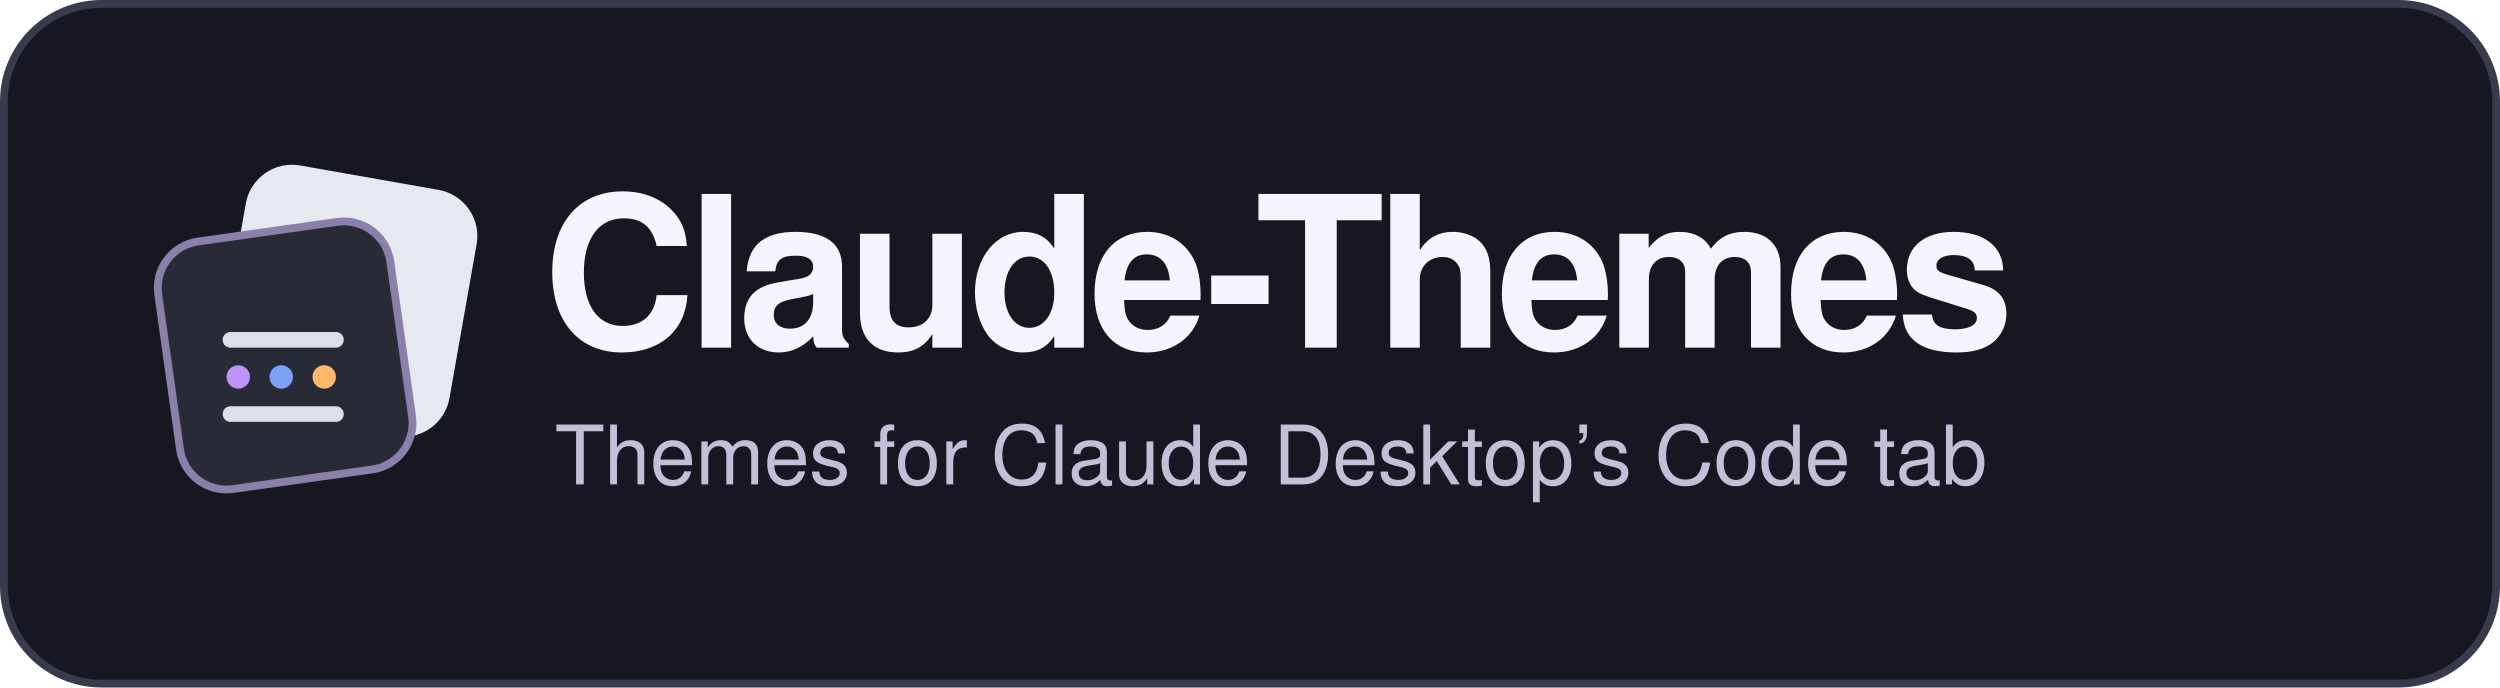
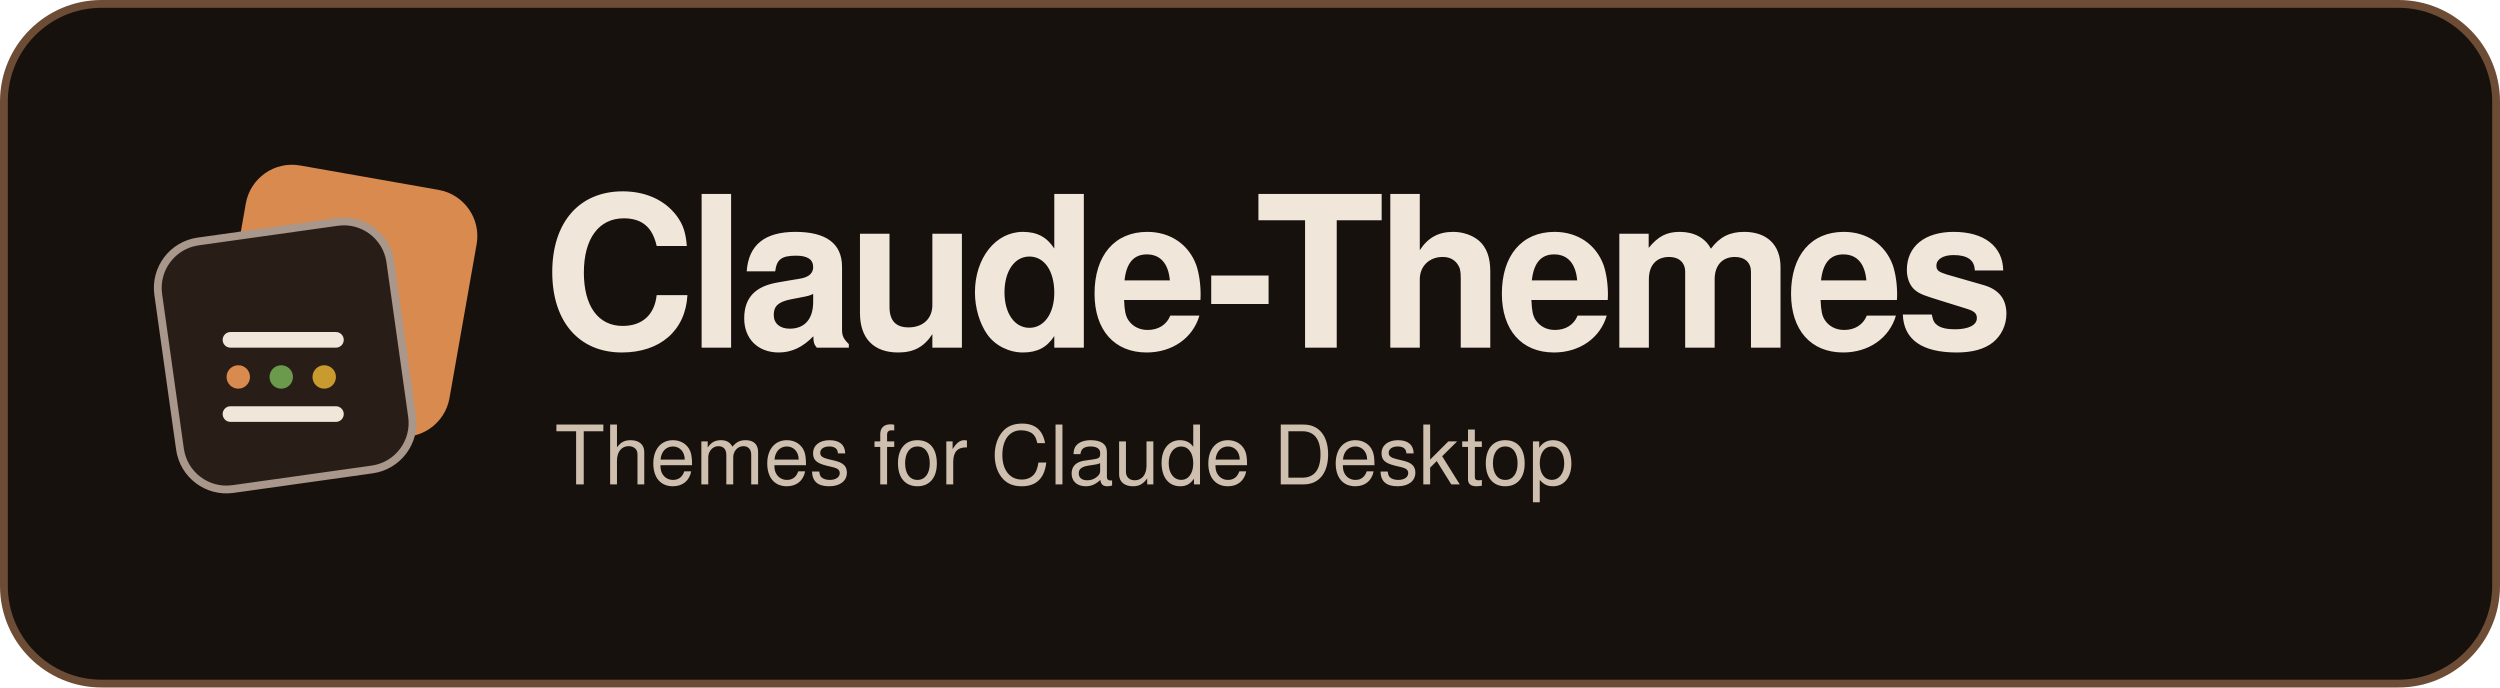
<svg xmlns="http://www.w3.org/2000/svg" width="640" height="176" viewBox="0 0 640 176" role="img" aria-labelledby="title desc">
-   <rect x="1" y="1" width="638" height="174" rx="25" fill="#161721" stroke="#393b4c" stroke-width="2" />
+   <rect x="1" y="1" width="638" height="174" rx="25" fill="#17110d" stroke="#6d4c35" stroke-width="2" />
  <g transform="translate(40 43)">
-     <rect x="19" y="2" width="60" height="64" rx="12" fill="#e6e9ef" transform="rotate(10 49 34)" />
-     <rect x="3" y="16" width="60" height="64" rx="12" fill="#282a36" stroke="#8b80ac" stroke-width="2" transform="rotate(-8 33 48)" />
-     <path d="M19 44h27M19 63h27" stroke="#dce0e8" stroke-width="4" stroke-linecap="round" />
-     <circle cx="21" cy="53.5" r="3" fill="#bd93f9" />
-     <circle cx="32" cy="53.5" r="3" fill="#7aa2f7" />
-     <circle cx="43" cy="53.5" r="3" fill="#ffb86c" />
+     <rect x="19" y="2" width="60" height="64" rx="12" fill="#d98a4e" transform="rotate(10 49 34)" />
+     <rect x="3" y="16" width="60" height="64" rx="12" fill="#281e17" stroke="#a8978a" stroke-width="2" transform="rotate(-8 33 48)" />
+     <path d="M19 44h27M19 63h27" stroke="#f1e6da" stroke-width="4" stroke-linecap="round" />
+     <circle cx="21" cy="53.5" r="3" fill="#d98a4e" />
+     <circle cx="32" cy="53.5" r="3" fill="#6b9a4d" />
+     <circle cx="43" cy="53.5" r="3" fill="#c99a2e" />
  </g>
-   <text x="139" y="89" fill="#f5f3ff" font-family="Segoe UI, Helvetica, Arial, sans-serif" font-size="54" font-weight="700" letter-spacing="-2">Claude-Themes</text>
-   <text x="142" y="124" fill="#c4bfd9" font-family="Segoe UI, Helvetica, Arial, sans-serif" font-size="21">Themes for Claude Desktop’s Code tab</text>
+   <text x="139" y="89" fill="#f1e6da" font-family="Segoe UI, Helvetica, Arial, sans-serif" font-size="54" font-weight="700" letter-spacing="-2">Claude-Themes</text>
+   <text x="142" y="124" fill="#cfbfae" font-family="Segoe UI, Helvetica, Arial, sans-serif" font-size="21">Themes for Claude Desktop</text>
</svg>
